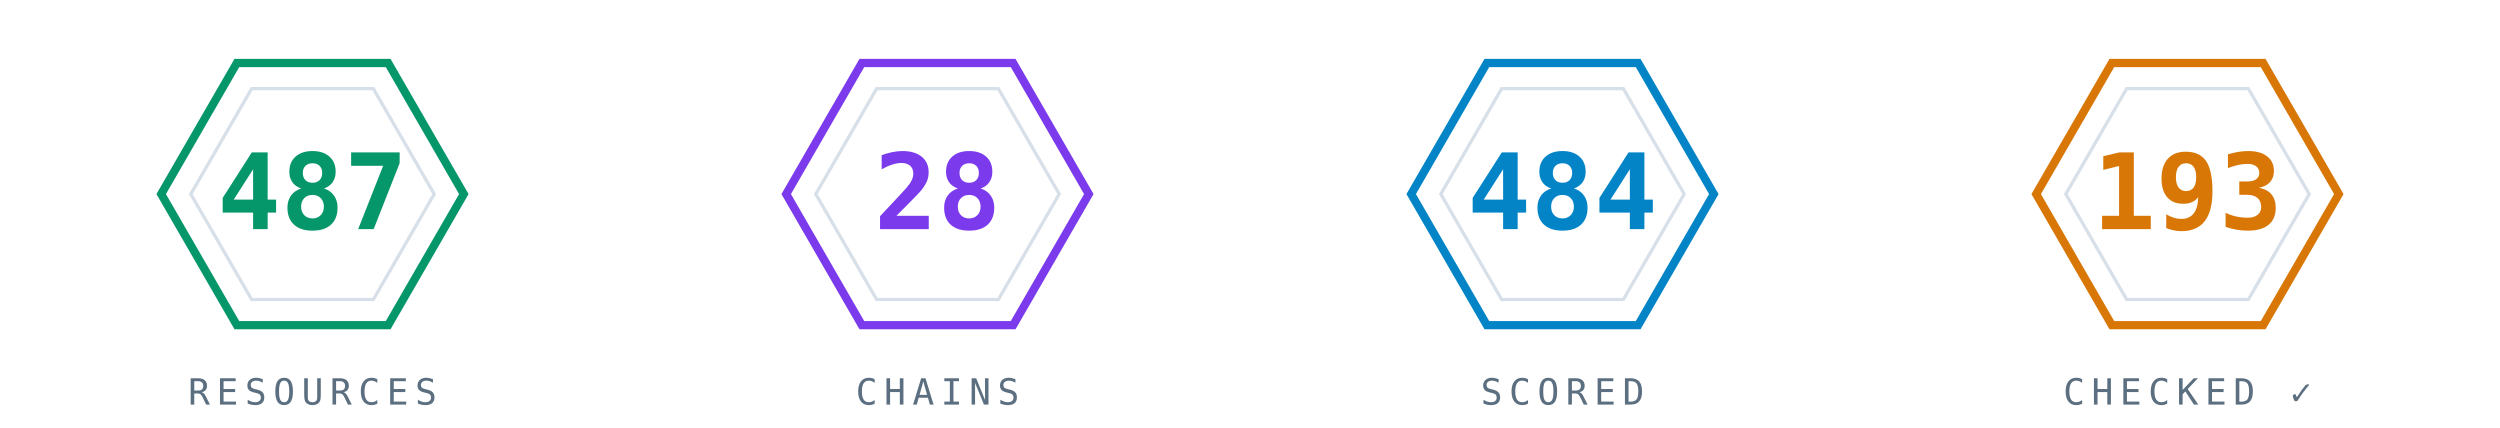
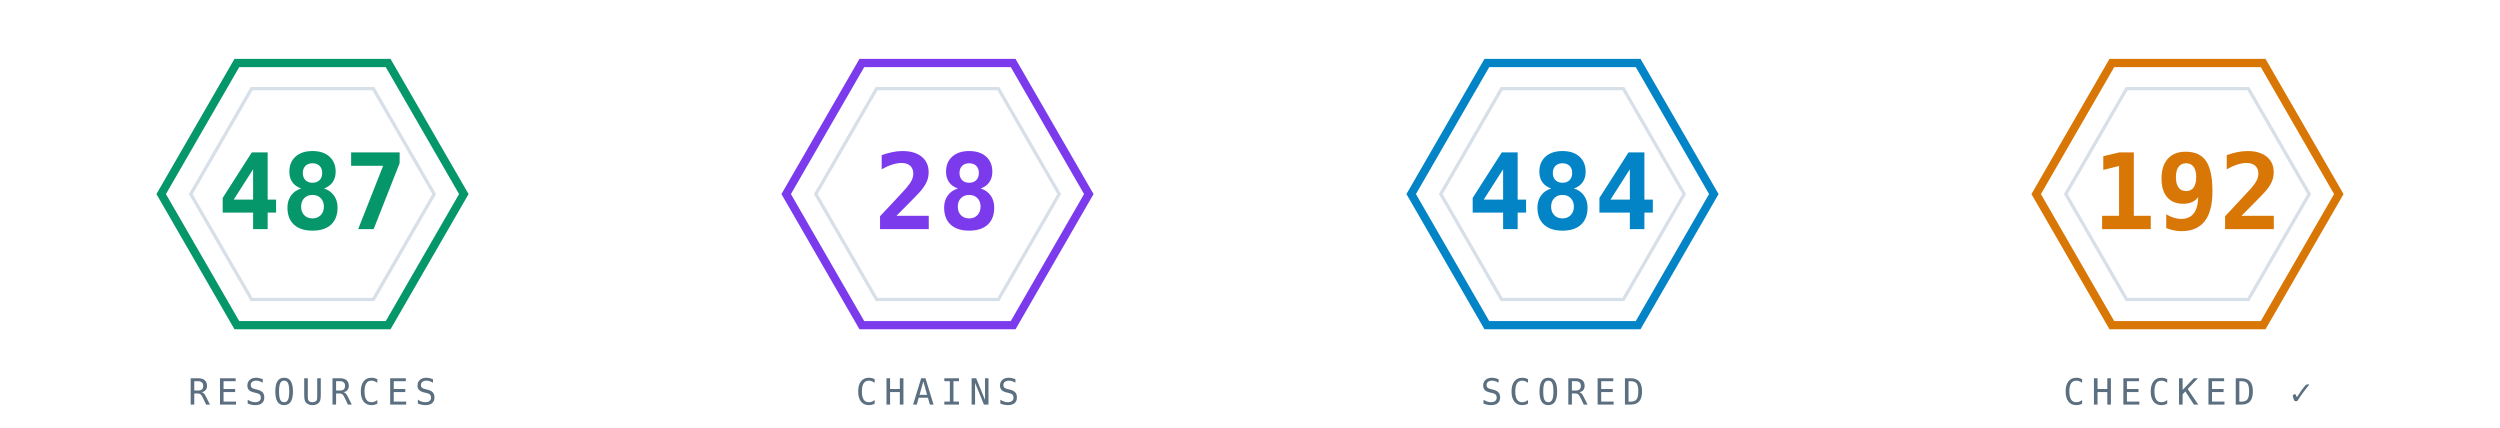
- <svg xmlns="http://www.w3.org/2000/svg" width="1520" height="260" viewBox="0 0 1520 260" role="img" aria-label="487 resources, 28 chains, 484 scored, 193 independently checked">
+ <svg xmlns="http://www.w3.org/2000/svg" width="1520" height="260" viewBox="0 0 1520 260" role="img" aria-label="487 resources, 28 chains, 484 scored, 192 independently checked">
  <g>
    <path d="M98.0 118.0 L144.0 38.3 L236.0 38.3 L282.0 118.0 L236.0 197.7 L144.0 197.7 Z" fill="none" stroke="#059669" stroke-width="5" />
    <path d="M116.0 118.0 L153.0 53.9 L227.0 53.9 L264.0 118.0 L227.0 182.1 L153.0 182.1 Z" fill="none" stroke="#d7e0e8" stroke-width="2" />
    <text x="190" y="139.333" text-anchor="middle" font-family="ui-monospace, SFMono-Regular, Menlo, monospace" font-size="64" font-weight="700" fill="#059669">487</text>
    <text x="190" y="246" text-anchor="middle" font-family="ui-monospace, SFMono-Regular, Menlo, monospace" font-size="22" letter-spacing="4" fill="#5b6f80">RESOURCES</text>
  </g>
  <g>
    <path d="M478.0 118.0 L524.0 38.3 L616.0 38.3 L662.0 118.0 L616.0 197.7 L524.0 197.7 Z" fill="none" stroke="#7c3aed" stroke-width="5" />
    <path d="M496.0 118.0 L533.0 53.9 L607.0 53.9 L644.0 118.0 L607.0 182.1 L533.0 182.1 Z" fill="none" stroke="#d7e0e8" stroke-width="2" />
    <text x="570" y="139.333" text-anchor="middle" font-family="ui-monospace, SFMono-Regular, Menlo, monospace" font-size="64" font-weight="700" fill="#7c3aed">28</text>
    <text x="570" y="246" text-anchor="middle" font-family="ui-monospace, SFMono-Regular, Menlo, monospace" font-size="22" letter-spacing="4" fill="#5b6f80">CHAINS</text>
  </g>
  <g>
    <path d="M858.0 118.0 L904.0 38.3 L996.0 38.3 L1042.0 118.0 L996.0 197.7 L904.0 197.7 Z" fill="none" stroke="#0284c7" stroke-width="5" />
    <path d="M876.0 118.0 L913.0 53.9 L987.0 53.9 L1024.0 118.0 L987.0 182.1 L913.0 182.1 Z" fill="none" stroke="#d7e0e8" stroke-width="2" />
    <text x="950" y="139.333" text-anchor="middle" font-family="ui-monospace, SFMono-Regular, Menlo, monospace" font-size="64" font-weight="700" fill="#0284c7">484</text>
    <text x="950" y="246" text-anchor="middle" font-family="ui-monospace, SFMono-Regular, Menlo, monospace" font-size="22" letter-spacing="4" fill="#5b6f80">SCORED</text>
  </g>
  <g>
    <path d="M1238.0 118.0 L1284.0 38.3 L1376.0 38.3 L1422.0 118.0 L1376.0 197.7 L1284.0 197.7 Z" fill="none" stroke="#d97706" stroke-width="5" />
    <path d="M1256.0 118.0 L1293.0 53.9 L1367.0 53.9 L1404.0 118.0 L1367.0 182.1 L1293.0 182.1 Z" fill="none" stroke="#d7e0e8" stroke-width="2" />
-     <text x="1330" y="139.333" text-anchor="middle" font-family="ui-monospace, SFMono-Regular, Menlo, monospace" font-size="64" font-weight="700" fill="#d97706">193</text>
+     <text x="1330" y="139.333" text-anchor="middle" font-family="ui-monospace, SFMono-Regular, Menlo, monospace" font-size="64" font-weight="700" fill="#d97706">192</text>
    <text x="1330" y="246" text-anchor="middle" font-family="ui-monospace, SFMono-Regular, Menlo, monospace" font-size="22" letter-spacing="4" fill="#5b6f80">CHECKED ✓</text>
  </g>
</svg>
